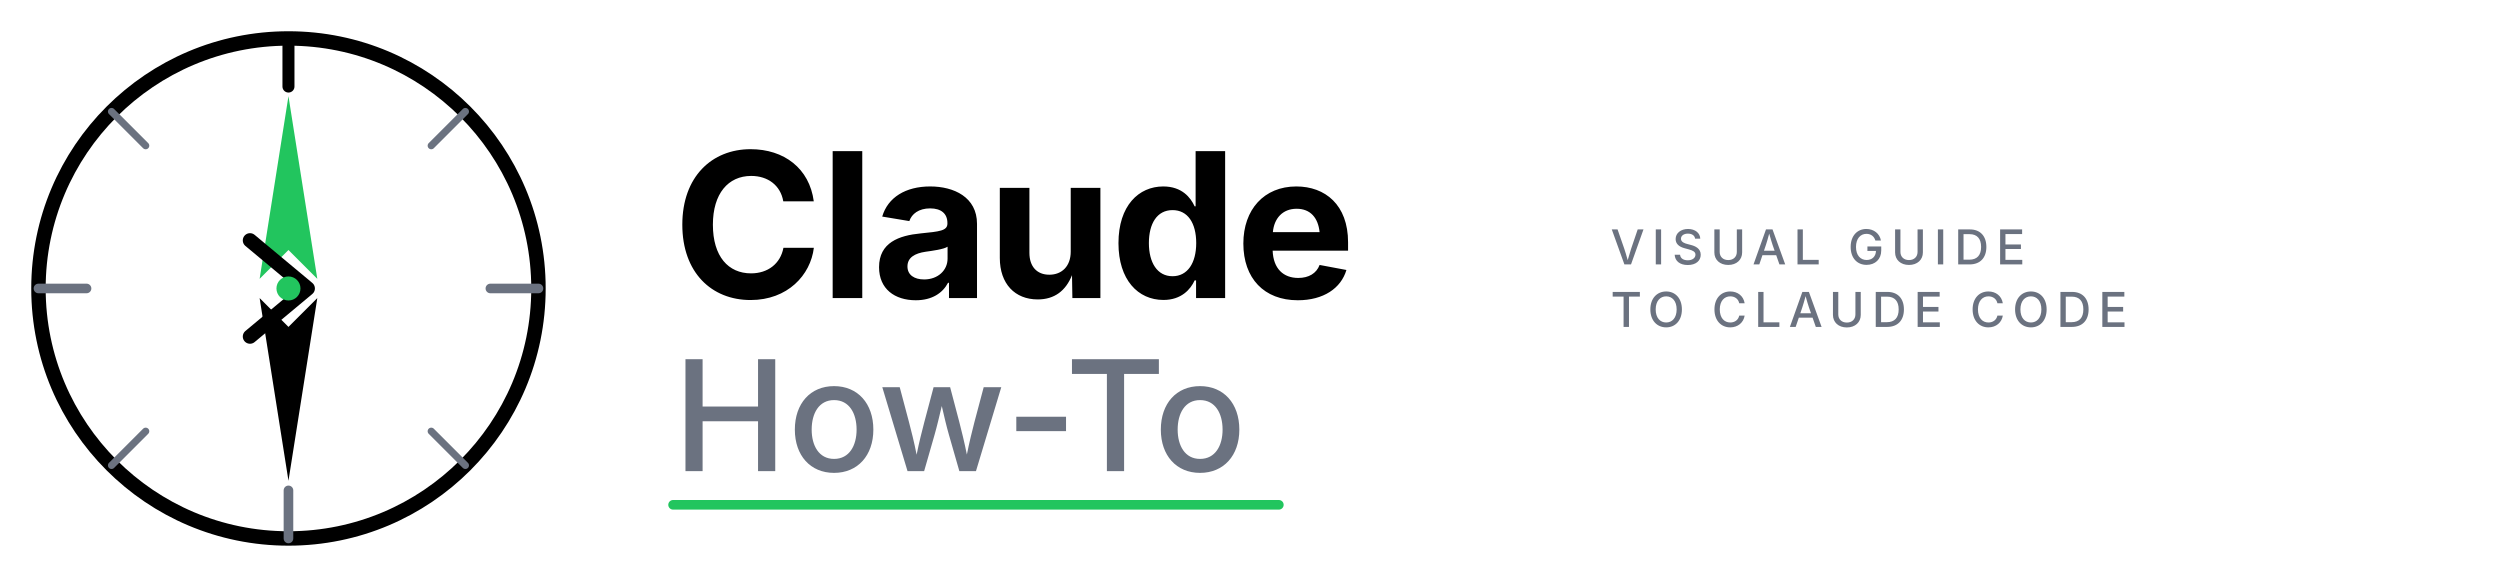
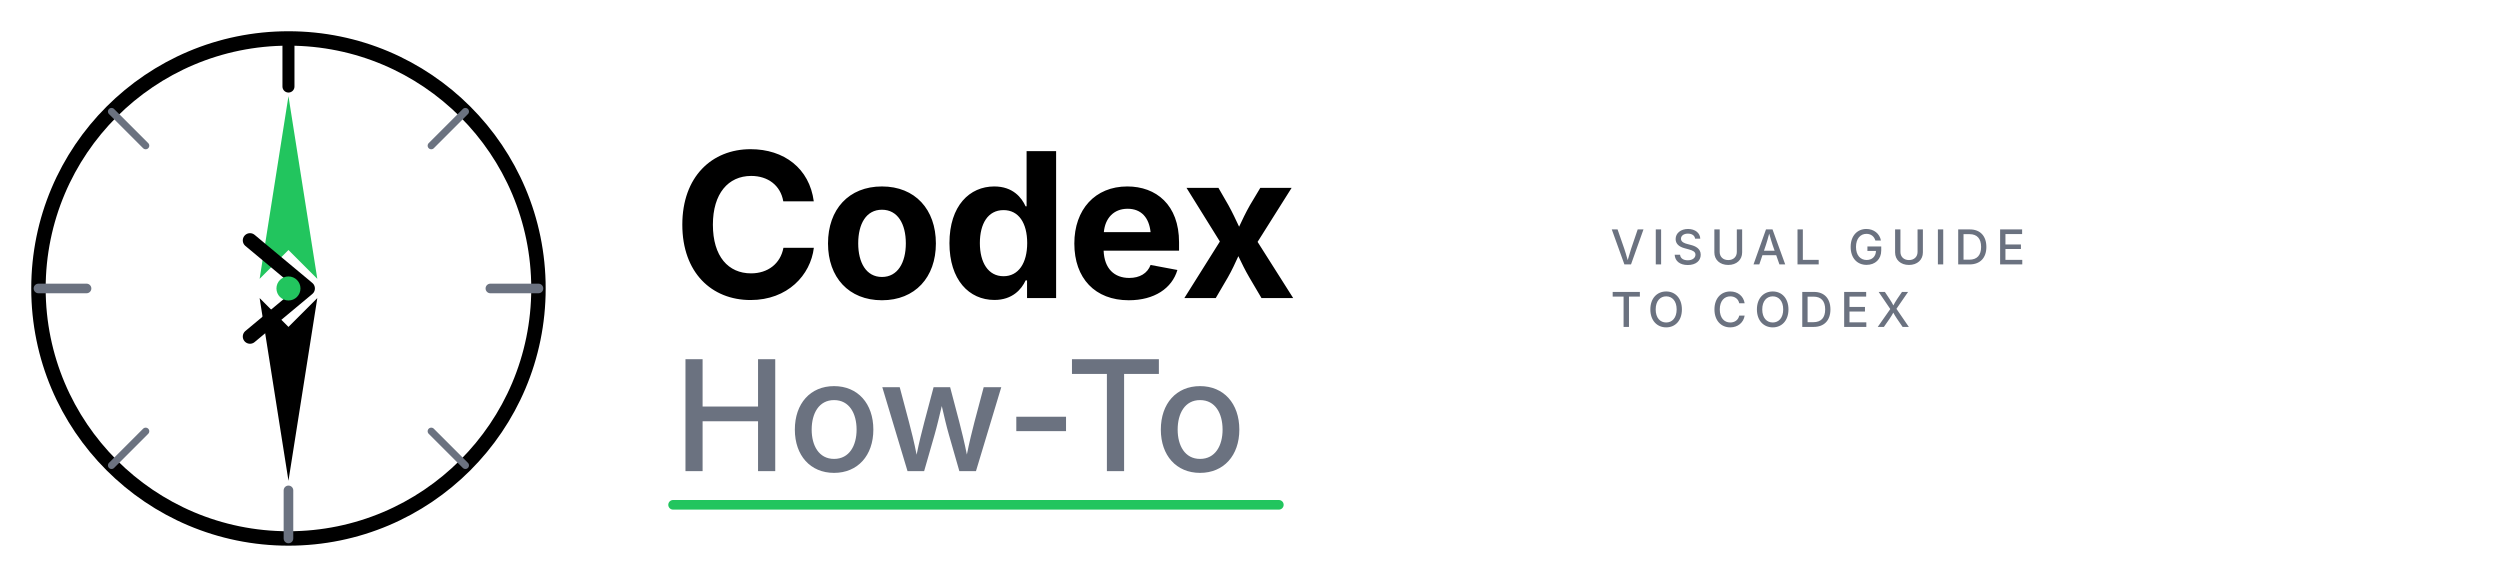
<svg xmlns="http://www.w3.org/2000/svg" width="520" height="120" viewBox="0 0 520 120">
  <g transform="translate(0, 0)">
    <circle cx="60" cy="60" r="52" fill="none" stroke="#000000" stroke-width="3" />
    <line x1="60" y1="8" x2="60" y2="18" stroke="#000000" stroke-width="2.5" stroke-linecap="round" />
    <line x1="60" y1="102" x2="60" y2="112" stroke="#6B7280" stroke-width="2" stroke-linecap="round" />
    <line x1="8" y1="60" x2="18" y2="60" stroke="#6B7280" stroke-width="2" stroke-linecap="round" />
    <line x1="102" y1="60" x2="112" y2="60" stroke="#6B7280" stroke-width="2" stroke-linecap="round" />
    <line x1="23.2" y1="23.2" x2="30.3" y2="30.3" stroke="#6B7280" stroke-width="1.5" stroke-linecap="round" />
    <line x1="89.7" y1="30.3" x2="96.8" y2="23.2" stroke="#6B7280" stroke-width="1.5" stroke-linecap="round" />
    <line x1="23.2" y1="96.8" x2="30.3" y2="89.7" stroke="#6B7280" stroke-width="1.5" stroke-linecap="round" />
    <line x1="89.7" y1="89.7" x2="96.8" y2="96.8" stroke="#6B7280" stroke-width="1.5" stroke-linecap="round" />
    <polygon points="60,20 54,58 60,52 66,58" fill="#22C55E" />
    <polygon points="60,100 54,62 60,68 66,62" fill="#000000" />
    <g transform="translate(60, 60)">
      <polyline points="-8,-10 4,0 -8,10" fill="none" stroke="#000000" stroke-width="3" stroke-linecap="round" stroke-linejoin="round" />
    </g>
    <circle cx="60" cy="60" r="2.5" fill="#22C55E" />
  </g>
  <g transform="translate(140, 0)">
-     <text x="0" y="62" font-family="'Inter', 'SF Pro Display', '-apple-system', 'Segoe UI', sans-serif" font-size="42" font-weight="700" fill="#000000" letter-spacing="-0.5">
-       Claude
-     </text>
+     <text x="0" y="62" font-family="'Inter', 'SF Pro Display', '-apple-system', 'Segoe UI', sans-serif" font-size="42" font-weight="700" fill="#000000" letter-spacing="-0.5">Codex</text>
    <text x="0" y="98" font-family="'Inter', 'SF Pro Display', '-apple-system', 'Segoe UI', sans-serif" font-size="32" font-weight="500" fill="#6B7280" letter-spacing="0">
      How-To
    </text>
    <line x1="0" y1="105" x2="126" y2="105" stroke="#22C55E" stroke-width="2" stroke-linecap="round" />
    <text x="195" y="55" font-family="'Inter', 'SF Pro Display', '-apple-system', 'Segoe UI', sans-serif" font-size="10" font-weight="500" fill="#6B7280" letter-spacing="1.5" text-transform="uppercase">
      VISUAL GUIDE
    </text>
    <text x="195" y="68" font-family="'Inter', 'SF Pro Display', '-apple-system', 'Segoe UI', sans-serif" font-size="10" font-weight="500" fill="#6B7280" letter-spacing="1.5">
-       TO CLAUDE CODE
+       TO CODEX
    </text>
  </g>
</svg>
